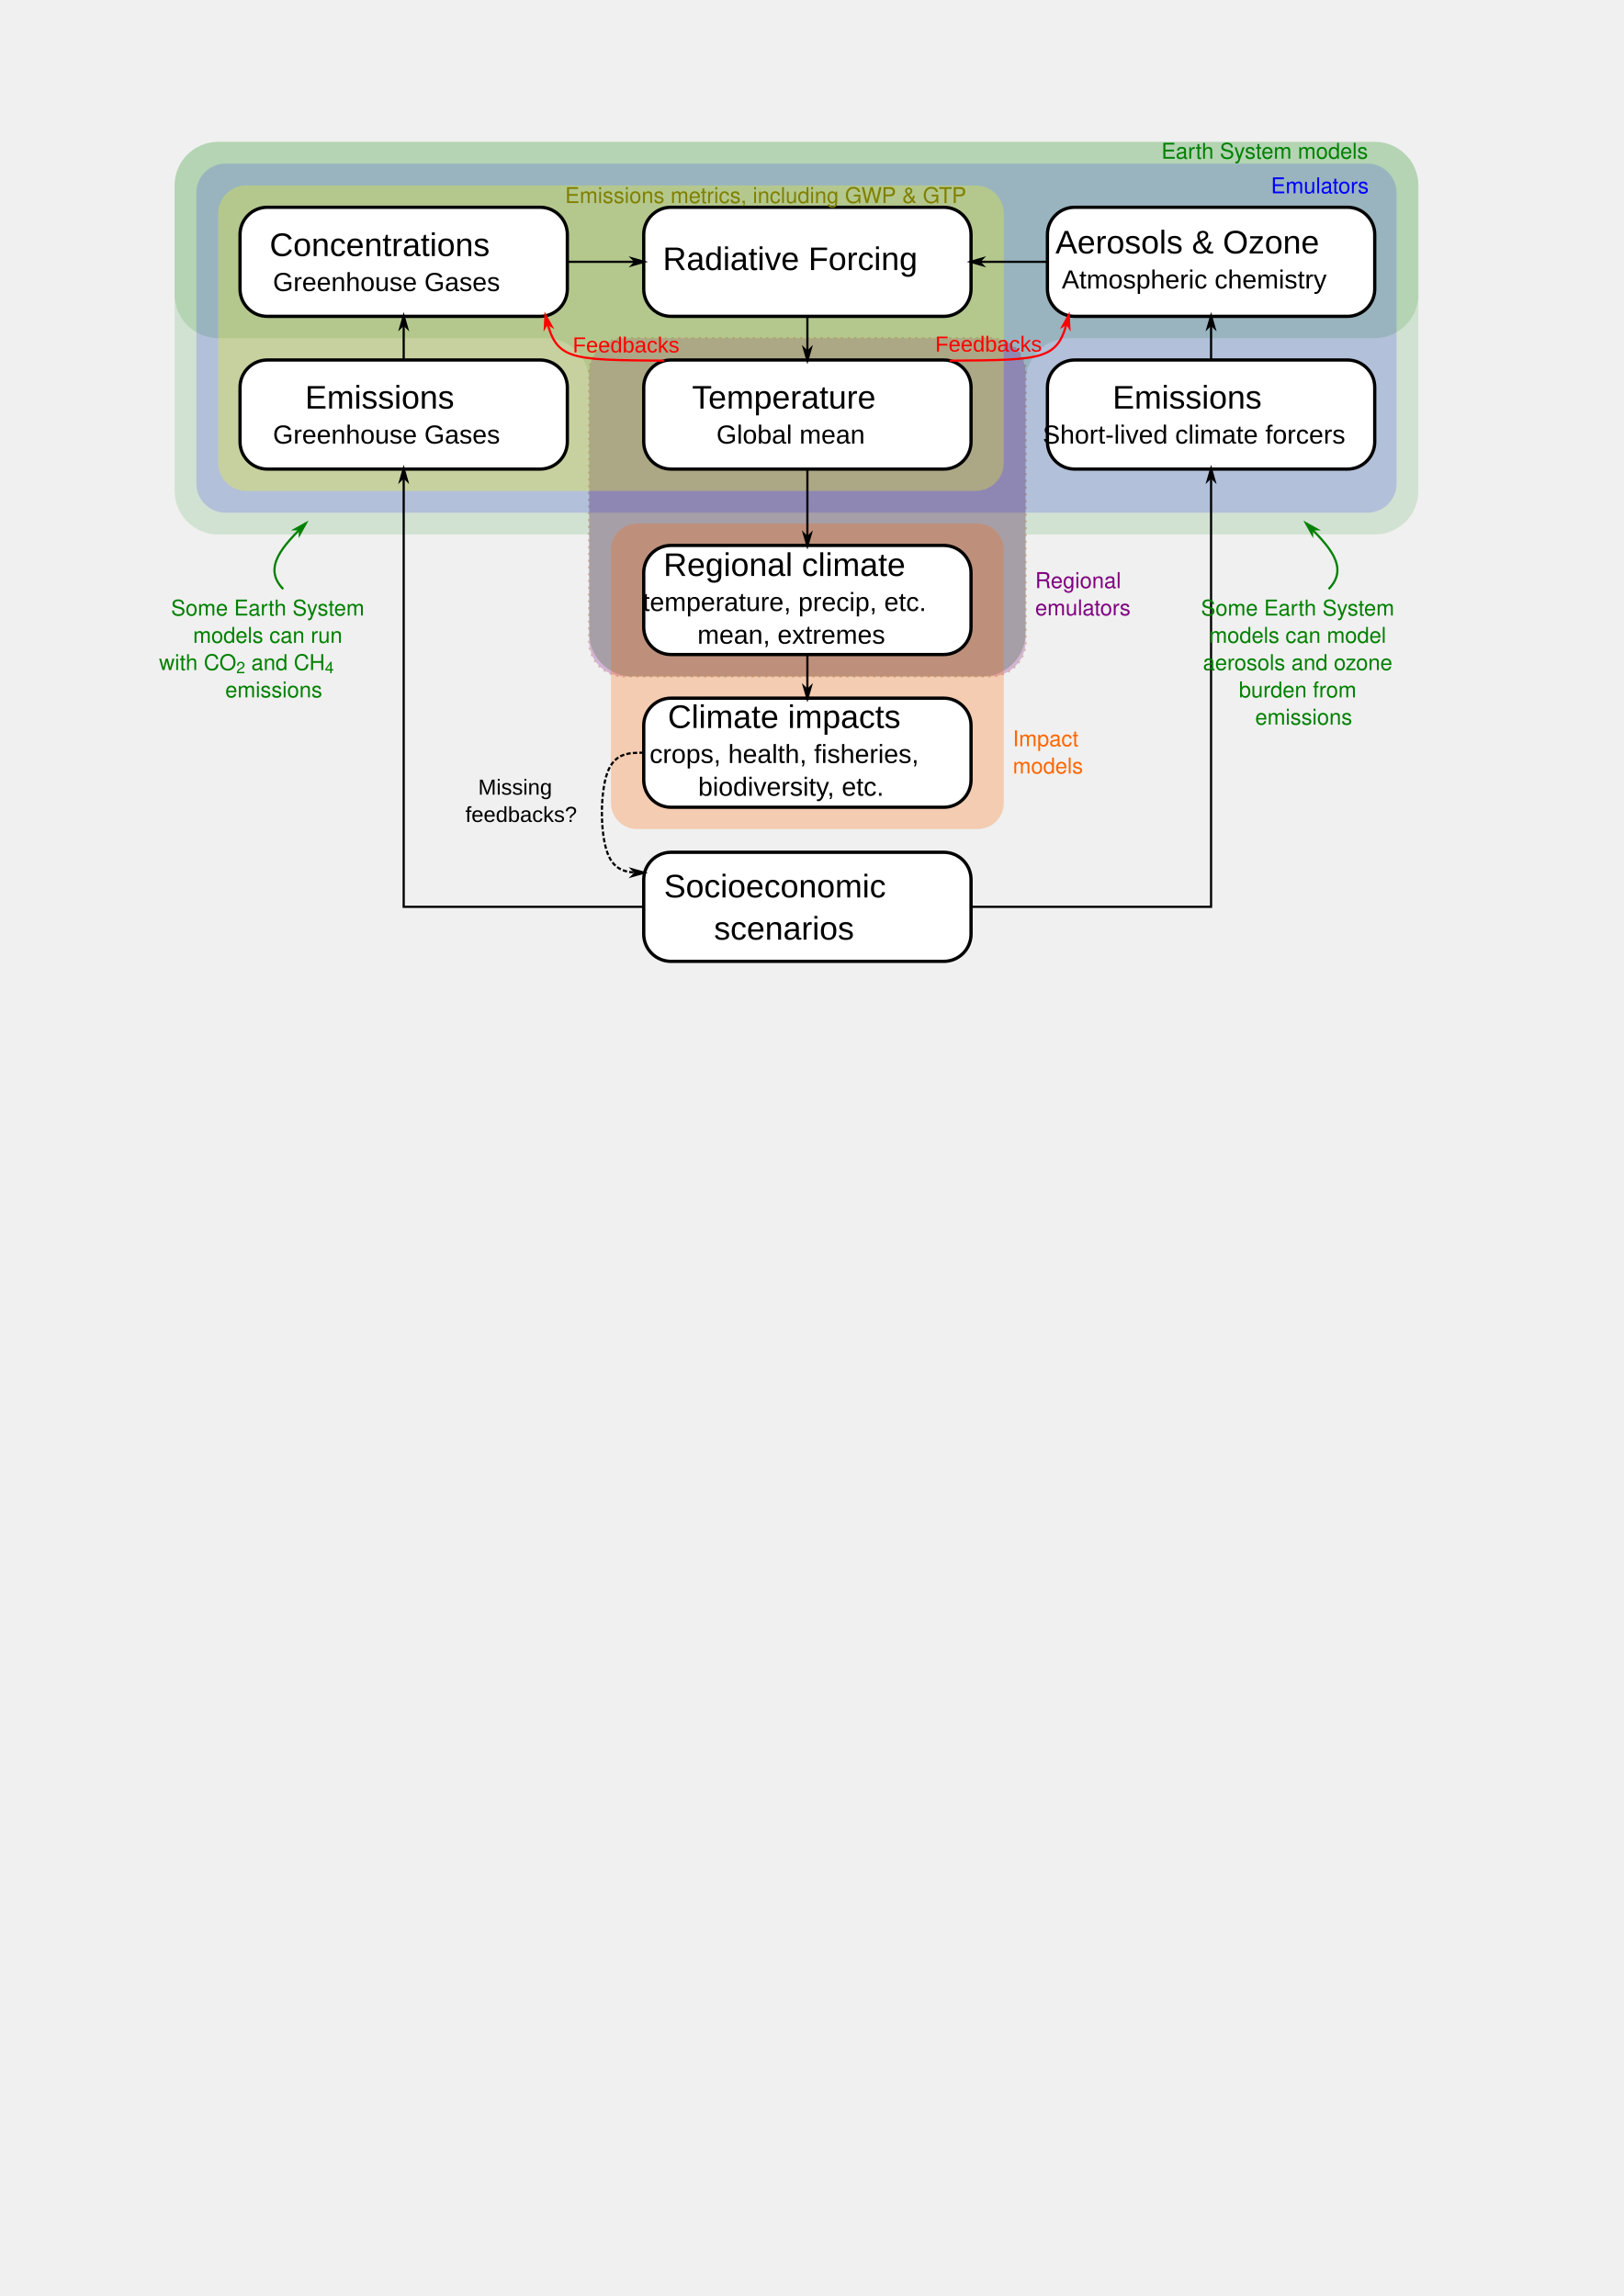
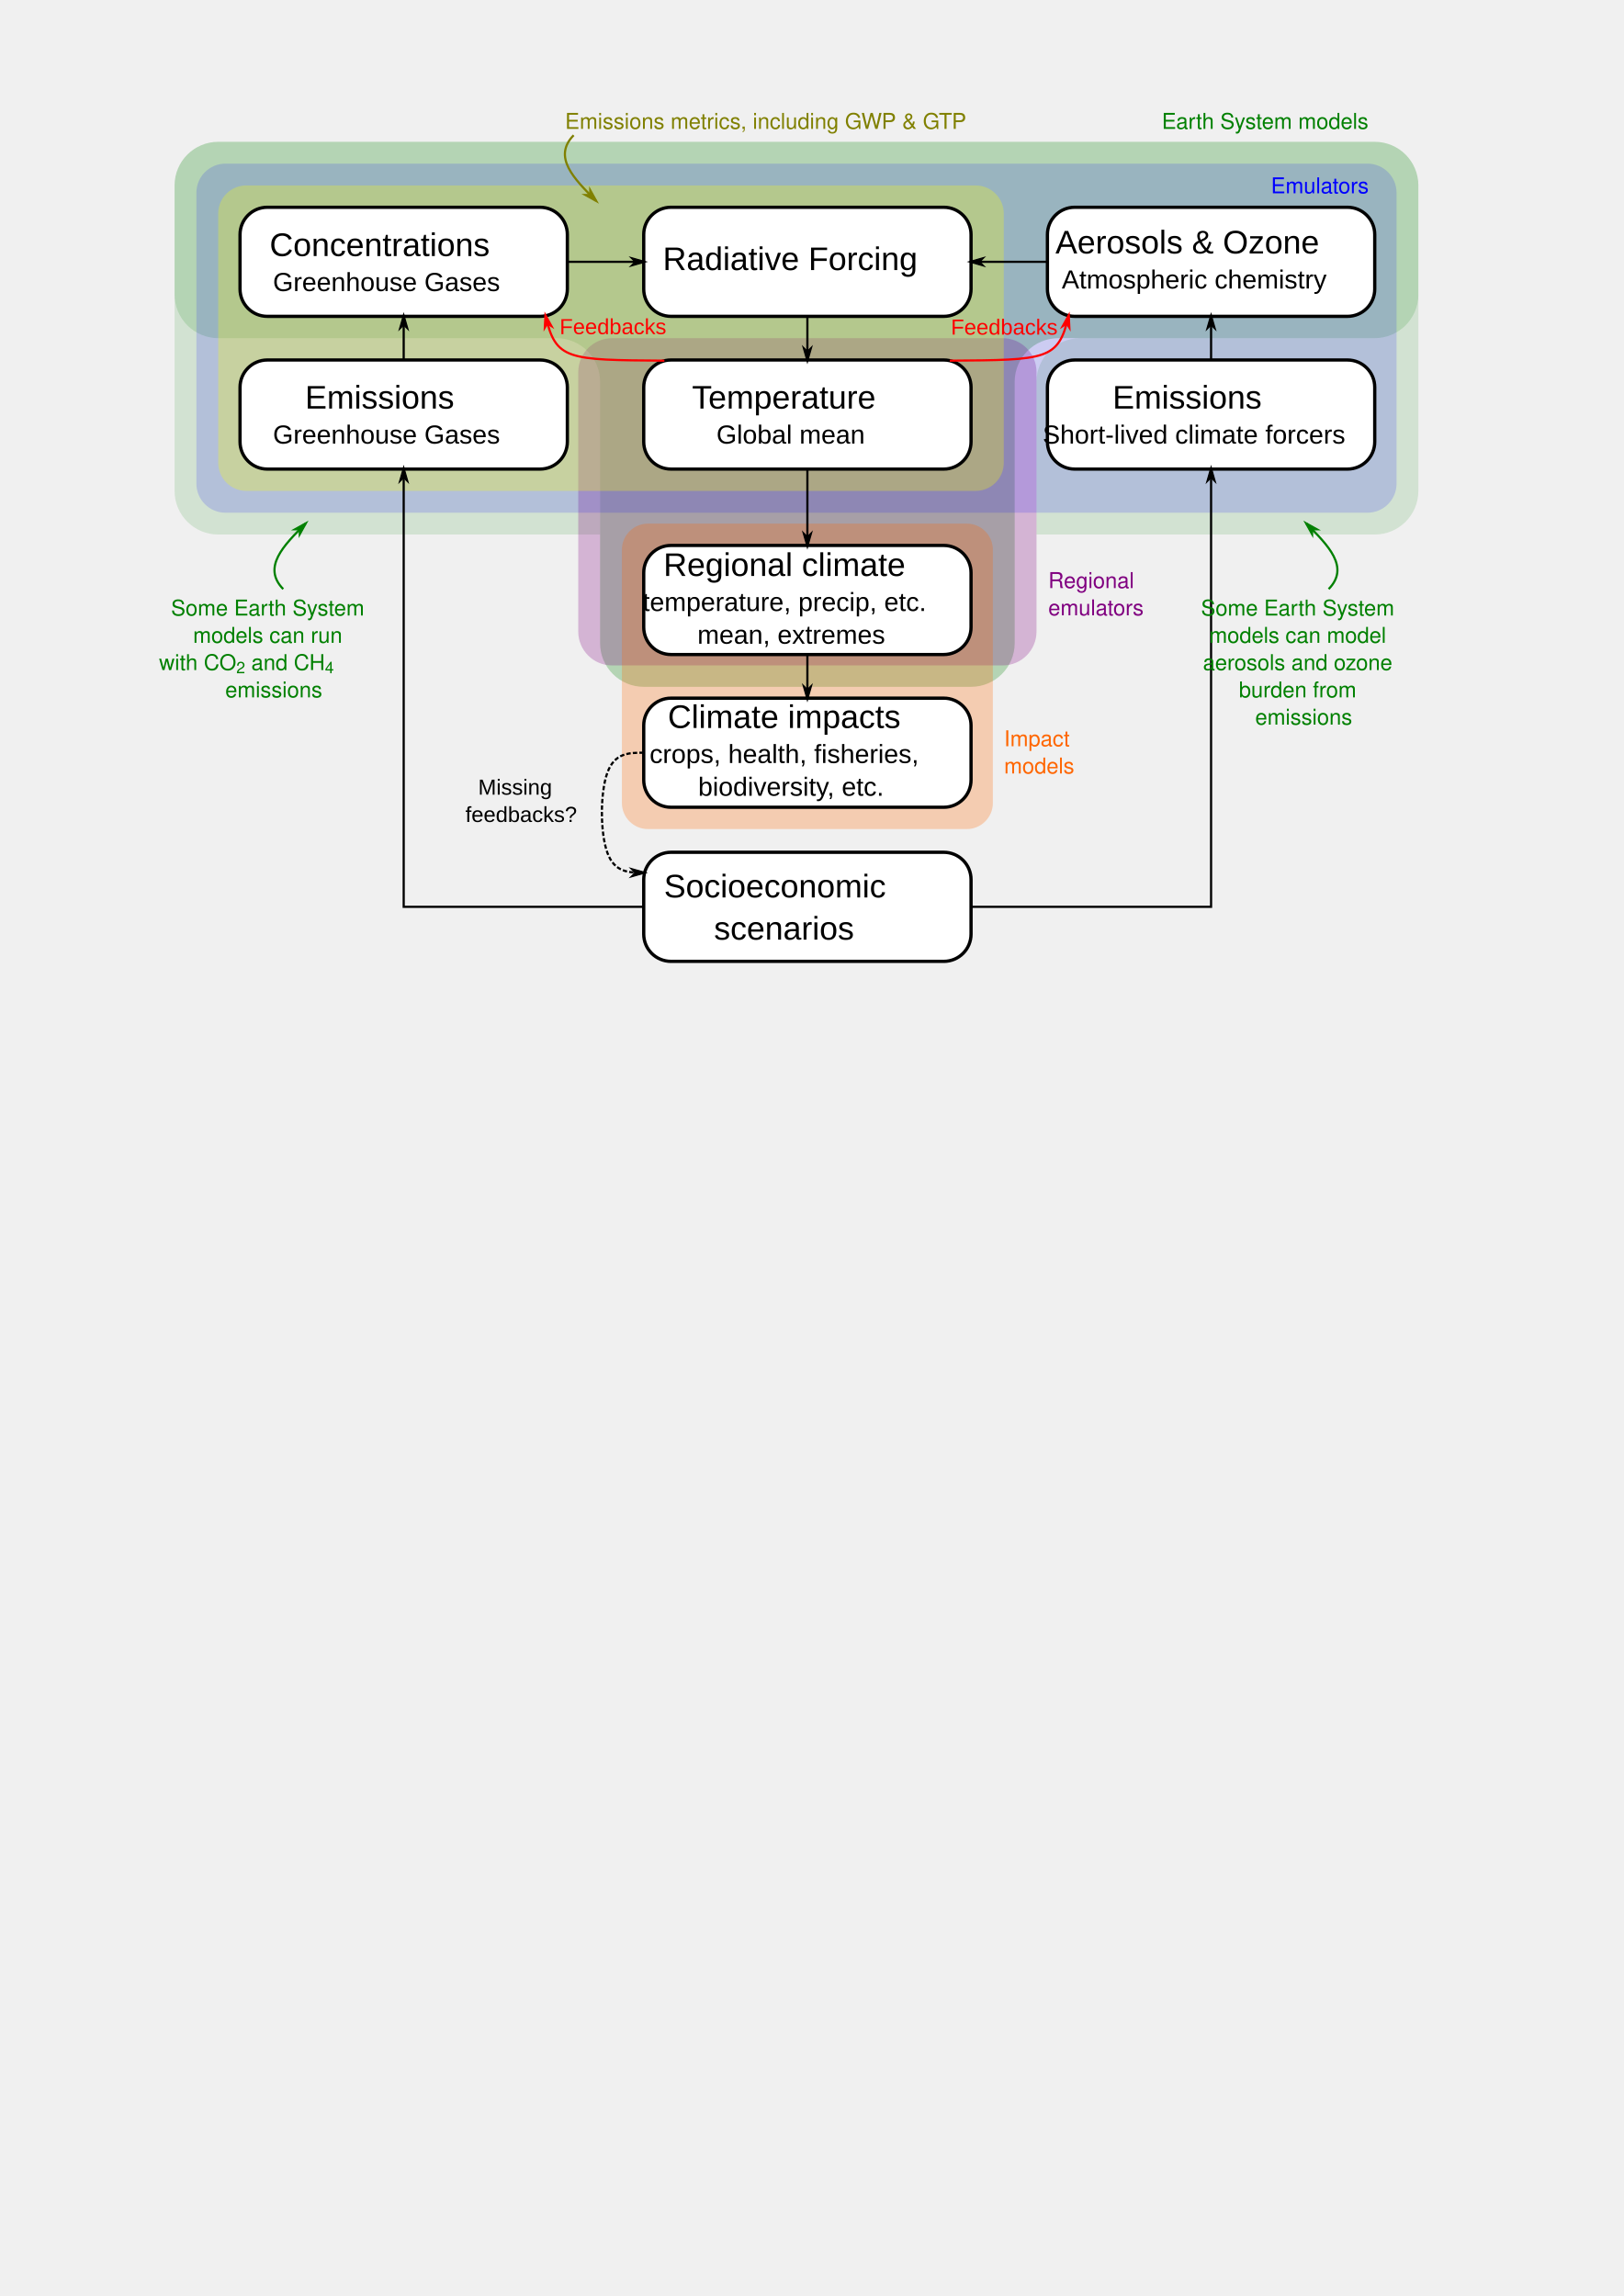
<svg xmlns="http://www.w3.org/2000/svg" width="744.094" height="1052.362" id="svg2" version="1.1">
  <defs id="defs4">
    <marker style="overflow:visible;" id="marker31080" refX="0.0" refY="0.0" orient="auto">
      <path transform="scale(0.8) rotate(180) translate(12.5,0)" style="fill-rule:evenodd;fill:context-stroke;stroke:context-stroke;stroke-width:1.0pt;" d="M 0.0,0.0 L 5.0,-5.0 L -12.5,0.0 L 5.0,5.0 L 0.0,0.0 z " id="path31078" />
    </marker>
    <marker style="overflow:visible;" id="Arrow1Lend" refX="0.0" refY="0.0" orient="auto">
      <path transform="scale(0.8) rotate(180) translate(12.5,0)" style="fill-rule:evenodd;fill:context-stroke;stroke:context-stroke;stroke-width:1.0pt;" d="M 0.0,0.0 L 5.0,-5.0 L -12.5,0.0 L 5.0,5.0 L 0.0,0.0 z " id="path30813" />
    </marker>
    <marker orient="auto" refY="0.0" refX="0.0" id="Arrow1Mend" style="overflow:visible;">
      <path id="path3886" d="M 0.0,0.0 L 5.0,-5.0 L -12.5,0.0 L 5.0,5.0 L 0.0,0.0 z " style="fill-rule:evenodd;stroke:#000000;stroke-width:1.0pt;marker-start:none;" transform="scale(0.4) rotate(180) translate(10,0)" />
    </marker>
    <marker orient="auto" refY="0.0" refX="0.0" id="Arrow1Send" style="overflow:visible;">
      <path id="path3892" d="M 0.0,0.0 L 5.0,-5.0 L -12.5,0.0 L 5.0,5.0 L 0.0,0.0 z " style="fill-rule:evenodd;stroke:#000000;stroke-width:1.0pt;marker-start:none;" transform="scale(0.2) rotate(180) translate(6,0)" />
    </marker>
    <marker orient="auto" refY="0" refX="0" id="Arrow1Mend-8" style="overflow:visible">
      <path id="path3886-6" d="M 0,0 5,-5 -12.5,0 5,5 0,0 z" style="fill-rule:evenodd;stroke:#000000;stroke-width:1pt;marker-start:none" transform="matrix(-0.4,0,0,-0.4,-4,0)" />
    </marker>
    <marker orient="auto" refY="0" refX="0" id="Arrow1Mend-4" style="overflow:visible">
      <path id="path3886-9" d="M 0,0 5,-5 -12.5,0 5,5 0,0 z" style="fill-rule:evenodd;stroke:#000000;stroke-width:1pt;marker-start:none" transform="matrix(-0.4,0,0,-0.4,-4,0)" />
    </marker>
    <marker orient="auto" refY="0" refX="0" id="Arrow1Mend-0" style="overflow:visible">
      <path id="path3886-4" d="M 0,0 5,-5 -12.5,0 5,5 0,0 z" style="fill-rule:evenodd;stroke:#000000;stroke-width:1pt;marker-start:none" transform="matrix(-0.4,0,0,-0.4,-4,0)" />
    </marker>
    <marker orient="auto" refY="0" refX="0" id="Arrow1Mend-2" style="overflow:visible">
      <path id="path3886-8" d="M 0,0 5,-5 -12.5,0 5,5 0,0 z" style="fill-rule:evenodd;stroke:#000000;stroke-width:1pt;marker-start:none" transform="matrix(-0.4,0,0,-0.4,-4,0)" />
    </marker>
    <marker orient="auto" refY="0" refX="0" id="Arrow1Mend-47" style="overflow:visible">
      <path id="path3886-7" d="M 0,0 5,-5 -12.5,0 5,5 0,0 z" style="fill-rule:evenodd;stroke:#000000;stroke-width:1pt;marker-start:none" transform="matrix(-0.4,0,0,-0.4,-4,0)" />
    </marker>
    <marker orient="auto" refY="0" refX="0" id="Arrow1Mend-9" style="overflow:visible">
      <path id="path3886-1" d="M 0,0 5,-5 -12.5,0 5,5 0,0 z" style="fill-rule:evenodd;stroke:#000000;stroke-width:1pt;marker-start:none" transform="matrix(-0.4,0,0,-0.4,-4,0)" />
    </marker>
    <marker orient="auto" refY="0" refX="0" id="Arrow1Mend-25" style="overflow:visible">
      <path id="path3886-86" d="M 0,0 5,-5 -12.5,0 5,5 0,0 z" style="fill-rule:evenodd;stroke:#000000;stroke-width:1pt;marker-start:none" transform="matrix(-0.4,0,0,-0.4,-4,0)" />
    </marker>
    <marker orient="auto" refY="0" refX="0" id="Arrow1Mend-3" style="overflow:visible">
      <path id="path3886-3" d="M 0,0 5,-5 -12.5,0 5,5 0,0 z" style="fill-rule:evenodd;stroke:#000000;stroke-width:1pt;marker-start:none" transform="matrix(-0.4,0,0,-0.4,-4,0)" />
    </marker>
    <marker orient="auto" refY="0" refX="0" id="Arrow1Mend-6" style="overflow:visible">
      <path id="path3886-2" d="M 0,0 5,-5 -12.5,0 5,5 0,0 z" style="fill-rule:evenodd;stroke:#000000;stroke-width:1pt;marker-start:none" transform="matrix(-0.4,0,0,-0.4,-4,0)" />
    </marker>
    <marker orient="auto" refY="0.0" refX="0.0" style="overflow:visible;" id="Arrow1Mend5739">
      <path id="path52276" d="M 0.0,0.0 L 5.0,-5.0 L -12.5,0.0 L 5.0,5.0 L 0.0,0.0 z " style="fill-rule:evenodd;stroke:#800000;stroke-width:1.0pt;marker-start:none;fill:#ffffff" transform="scale(0.4) rotate(180) translate(10,0)" />
    </marker>
    <marker orient="auto" refY="0.0" refX="0.0" style="overflow:visible;" id="Arrow1Mend6568">
      <path id="path52279" d="M 0.0,0.0 L 5.0,-5.0 L -12.5,0.0 L 5.0,5.0 L 0.0,0.0 z " style="fill-rule:evenodd;stroke:#800000;stroke-width:1.0pt;marker-start:none;fill:#ffffff" transform="scale(0.4) rotate(180) translate(10,0)" />
    </marker>
    <marker orient="auto" refY="0.0" refX="0.0" style="overflow:visible;" id="Arrow1Mend65689914">
      <path id="path52715" d="M 0.0,0.0 L 5.0,-5.0 L -12.5,0.0 L 5.0,5.0 L 0.0,0.0 z " style="fill-rule:evenodd;stroke:#ff0000;stroke-width:1.0pt;marker-start:none;fill:#ffffff" transform="scale(0.4) rotate(180) translate(10,0)" />
    </marker>
    <marker orient="auto" refY="0.0" refX="0.0" style="overflow:visible;" id="Arrow1Mend57392504">
      <path id="path52718" d="M 0.0,0.0 L 5.0,-5.0 L -12.5,0.0 L 5.0,5.0 L 0.0,0.0 z " style="fill-rule:evenodd;stroke:#ff0000;stroke-width:1.0pt;marker-start:none;fill:#ffffff" transform="scale(0.4) rotate(180) translate(10,0)" />
    </marker>
    <marker orient="auto" refY="0.0" refX="0.0" style="overflow:visible;" id="Arrow1Mend656899147499">
      <path id="path66542" d="M 0.0,0.0 L 5.0,-5.0 L -12.5,0.0 L 5.0,5.0 L 0.0,0.0 z " style="fill-rule:evenodd;stroke:#ff0000;stroke-width:1.0pt;marker-start:none;fill:#ff0000" transform="scale(0.4) rotate(180) translate(10,0)" />
    </marker>
    <marker orient="auto" refY="0.0" refX="0.0" style="overflow:visible;" id="Arrow1Mend573925048667">
      <path id="path66852" d="M 0.0,0.0 L 5.0,-5.0 L -12.5,0.0 L 5.0,5.0 L 0.0,0.0 z " style="fill-rule:evenodd;stroke:#ff0000;stroke-width:1.0pt;marker-start:none;fill:#ff0000" transform="scale(0.4) rotate(180) translate(10,0)" />
    </marker>
    <marker orient="auto" refY="0.0" refX="0.0" style="overflow:visible;" id="Arrow1Mend6473">
      <path id="path19866" d="M 0.0,0.0 L 5.0,-5.0 L -12.5,0.0 L 5.0,5.0 L 0.0,0.0 z " style="fill-rule:evenodd;stroke:#ff0000;stroke-width:1.0pt;marker-start:none;fill:#008000" transform="scale(0.4) rotate(180) translate(10,0)" />
    </marker>
    <marker orient="auto" refY="0.0" refX="0.0" style="overflow:visible;" id="Arrow1Mend64739855">
      <path id="path20338" d="M 0.0,0.0 L 5.0,-5.0 L -12.5,0.0 L 5.0,5.0 L 0.0,0.0 z " style="fill-rule:evenodd;stroke:#008000;stroke-width:1.0pt;marker-start:none;fill:#008000" transform="scale(0.4) rotate(180) translate(10,0)" />
    </marker>
    <marker orient="auto" refY="0" refX="0" style="overflow:visible" id="Arrow1Mend656899147499-7">
      <path id="path66542-4" d="M 0,0 5,-5 -12.5,0 5,5 Z" style="fill:#ff0000;fill-rule:evenodd;stroke:#ff0000;stroke-width:1pt;marker-start:none" transform="matrix(-0.4,0,0,-0.4,-4,0)" />
    </marker>
    <marker orient="auto" refY="0" refX="0" style="overflow:visible" id="Arrow1Mend656899147499-7-7">
      <path id="path66542-4-2" d="M 0,0 5,-5 -12.5,0 5,5 Z" style="fill:#ff0000;fill-rule:evenodd;stroke:#ff0000;stroke-width:1pt;marker-start:none" transform="matrix(-0.4,0,0,-0.4,-4,0)" />
    </marker>
    <marker orient="auto" refY="0" refX="0" style="overflow:visible" id="Arrow1Mend656899147499-7-1">
      <path id="path66542-4-6" d="M 0,0 5,-5 -12.5,0 5,5 Z" style="fill:#ff0000;fill-rule:evenodd;stroke:#ff0000;stroke-width:1pt;marker-start:none" transform="matrix(-0.4,0,0,-0.4,-4,0)" />
    </marker>
    <marker orient="auto" refY="0" refX="0" style="overflow:visible" id="Arrow1Mend656899147499-8">
      <path id="path66542-3" d="M 0,0 5,-5 -12.5,0 5,5 Z" style="fill:#ff0000;fill-rule:evenodd;stroke:#ff0000;stroke-width:1pt;marker-start:none" transform="matrix(-0.4,0,0,-0.4,-4,0)" />
    </marker>
    <marker orient="auto" refY="0" refX="0" style="overflow:visible" id="Arrow1Mend64739855-1">
      <path id="path20338-7" d="M 0,0 5,-5 -12.5,0 5,5 Z" style="fill:#008000;fill-rule:evenodd;stroke:#008000;stroke-width:1pt;marker-start:none" transform="matrix(-0.4,0,0,-0.4,-4,0)" />
    </marker>
+     <marker orient="auto" refY="0" refX="0" style="overflow:visible" id="Arrow1Mend64739855-8">
+       <path id="path20338-4" d="M 0,0 5,-5 -12.5,0 5,5 Z" style="fill:#008000;fill-rule:evenodd;stroke:#008000;stroke-width:1pt;marker-start:none" transform="matrix(-0.4,0,0,-0.4,-4,0)" />
+     </marker>
  </defs>
  <g id="layer1">
-     <path style="opacity:0.125;fill:#008000;fill-opacity:1;stroke:none;stroke-width:1.024px;stroke-linecap:butt;stroke-linejoin:miter;stroke-opacity:1" d="m 470,245 v -70 a 20,20 135 0 1 20,-20 h 140 a 20,20 135 0 0 20,-20 v 90 a 20,20 135 0 1 -20,20 z" id="path3345-6" />
-     <path style="fill:#008000;stroke:none;stroke-width:1.024px;stroke-linecap:butt;stroke-linejoin:miter;stroke-opacity:1;fill-opacity:1;opacity:0.125" d="M 270,245 V 175 A 20,20 45 0 0 250,155 H 100 A 20,20 45 0 1 80,135 v 90 a 20,20 45 0 0 20,20 z" id="path3345" />
-     <path style="opacity:0.25;fill:#008000;stroke:none;stroke-width:1.032px;stroke-linecap:butt;stroke-linejoin:miter;stroke-opacity:1" d="m 100,65 h 530 a 20,20 45 0 1 20,20 v 50 a 20,20 135 0 1 -20,20 H 490 a 20,20 135 0 0 -20,20 v 115.106 a 20,20 135 0 1 -20,20 l -160,0 a 20,20 45 0 1 -20,-20 V 175 A 20,20 45 0 0 250,155 H 100 A 20,20 45 0 1 80,135 V 85 a 20,20 135 0 1 20,-20 z" id="path4806" />
-     <rect style="opacity:0.25;fill:#800080;stroke:#800000;stroke-width:1.034;stroke-dasharray:1.034, 2.068" id="rect49499" width="200" height="155" x="270" y="155" ry="16.034" />
-     <rect style="opacity:0.263;fill:#ff6600;stroke:none;stroke-width:1.5;stroke-miterlimit:4;stroke-dasharray:none" id="rect4771" width="180" height="140" x="280" y="240" ry="11.957" />
+     <path style="opacity:0.125;fill:#008000;fill-opacity:1;stroke:none;stroke-width:1.024px;stroke-linecap:butt;stroke-linejoin:miter;stroke-opacity:1" d="m 475,245 v -70 a 20,20 135 0 1 20,-20 h 135 a 20,20 135 0 0 20,-20 v 90 a 20,20 135 0 1 -20,20 z" id="path3345-6" />
+     <path style="opacity:0.125;fill:#008000;fill-opacity:1;stroke:none;stroke-width:1.024px;stroke-linecap:butt;stroke-linejoin:miter;stroke-opacity:1" d="m 275,245 v -70 a 20,20 45 0 0 -20,-20 H 100 A 20,20 45 0 1 80,135 v 90 A 20,20 45 0 0 100,245 Z" id="path3345" />
+     <path style="opacity:0.25;fill:#008000;stroke:none;stroke-width:1.032px;stroke-linecap:butt;stroke-linejoin:miter;stroke-opacity:1" d="m 100,65 h 530 a 20,20 45 0 1 20,20 V 135 a 20,20 135 0 1 -20,20 H 485 a 20,20 135 0 0 -20,20 v 119.797 a 20,20 135 0 1 -20,20 H 295 a 20,20 45 0 1 -20,-20 V 175 A 20,20 45 0 0 255,155 H 100 A 20,20 45 0 1 80,135 V 85 a 20,20 135 0 1 20,-20 z" id="path4806" />
+     <rect style="opacity:0.25;fill:#800080;stroke:none;stroke-width:1.034;stroke-dasharray:1.034, 2.068" id="rect49499" width="210" height="150" x="265" y="155" ry="15.517" />
+     <rect style="opacity:0.263;fill:#ff6600;stroke:none;stroke-width:1.5;stroke-miterlimit:4;stroke-dasharray:none" id="rect4771" width="170" height="140" x="285" y="240" ry="11.957" />
    <rect style="opacity:0.152;fill:#0000ff;stroke:none;stroke-width:1.549;stroke-miterlimit:4;stroke-dasharray:none" id="rect4761" width="550" height="160" x="90" y="75" ry="13.333" />
    <rect style="opacity:0.263;fill:#ffff00;stroke:none;stroke-width:1.557;stroke-miterlimit:4;stroke-dasharray:none" id="rect4767" width="360" height="140" x="100" y="85" ry="12.876" />
    <rect style="fill:#ffffff;stroke:#000000;stroke-width:1.5;stroke-miterlimit:4;stroke-dasharray:none" id="rect2816" width="150" height="50" x="110" y="165" ry="12.5" />
    <rect style="fill:#ffffff;stroke:#000000;stroke-width:1.5;stroke-miterlimit:4;stroke-dasharray:none" id="rect2816-9" width="150" height="50" x="295" y="390.638" ry="12.5" />
    <text xml:space="preserve" style="font-style:normal;font-weight:normal;line-height:0%;font-family:sans-serif;text-align:center;letter-spacing:0px;word-spacing:0px;text-anchor:middle;fill:#000000;fill-opacity:1;stroke:none" x="184.912" y="187.272" id="text2820">
      <tspan id="tspan2822" x="184.912" y="187.272" style="font-size:15px;line-height:1.25;font-family:Arial;-inkscape-font-specification:Arial">Emissions</tspan>
      <tspan x="184.912" y="203.319" id="tspan2824" style="font-size:12px;line-height:1.25;font-family:Arial;-inkscape-font-specification:Arial">Greenhouse Gases</tspan>
    </text>
    <rect style="fill:#ffffff;stroke:#000000;stroke-width:1.5;stroke-miterlimit:4;stroke-dasharray:none" id="rect2816-4" width="150" height="50" x="480" y="165" ry="12.5" />
    <text xml:space="preserve" style="font-style:normal;font-weight:normal;line-height:0%;font-family:sans-serif;text-align:center;letter-spacing:0px;word-spacing:0px;text-anchor:middle;fill:#000000;fill-opacity:1;stroke:none" x="554.962" y="187.272" id="text2820-3">
      <tspan id="tspan2822-3" x="554.962" y="187.272" style="font-size:15px;line-height:1.25;font-family:Arial;-inkscape-font-specification:Arial">Emissions</tspan>
      <tspan x="554.962" y="203.319" id="tspan2824-1" style="font-size:12px;line-height:1.25;font-family:Arial;-inkscape-font-specification:Arial">Short-lived climate forcers</tspan>
    </text>
    <rect style="fill:#ffffff;stroke:#000000;stroke-width:1.5;stroke-miterlimit:4;stroke-dasharray:none" id="rect2816-3" width="150" height="50" x="110" y="95" ry="12.5" />
    <text xml:space="preserve" style="font-style:normal;font-weight:normal;line-height:0%;font-family:sans-serif;text-align:center;letter-spacing:0px;word-spacing:0px;text-anchor:middle;fill:#000000;fill-opacity:1;stroke:none" x="184.912" y="117.363" id="text2820-9">
      <tspan id="tspan2822-1" x="184.912" y="117.363" style="font-size:15px;line-height:1.25;font-family:Arial;-inkscape-font-specification:Arial">Concentrations</tspan>
      <tspan x="184.912" y="133.411" id="tspan2824-0" style="font-size:12px;line-height:1.25;font-family:Arial;-inkscape-font-specification:Arial">Greenhouse Gases</tspan>
    </text>
    <rect style="fill:#ffffff;stroke:#000000;stroke-width:1.5;stroke-miterlimit:4;stroke-dasharray:none" id="rect2816-3-4" width="150" height="50" x="295" y="95" ry="12.5" />
    <text xml:space="preserve" style="font-style:normal;font-weight:normal;line-height:0%;font-family:sans-serif;text-align:center;letter-spacing:0px;word-spacing:0px;text-anchor:middle;fill:#000000;fill-opacity:1;stroke:none" x="369.916" y="123.79" id="text2820-9-9">
      <tspan x="369.916" y="123.79" id="tspan2824-0-7" style="font-size:15px;line-height:1.25;font-family:Arial;-inkscape-font-specification:Arial">Radiative Forcing</tspan>
    </text>
    <rect style="fill:#ffffff;stroke:#000000;stroke-width:1.5;stroke-miterlimit:4;stroke-dasharray:none" id="rect2816-3-4-9" width="150" height="50" x="295" y="165" ry="12.5" />
    <text xml:space="preserve" style="font-style:normal;font-weight:normal;line-height:0%;font-family:sans-serif;text-align:center;letter-spacing:0px;word-spacing:0px;text-anchor:middle;fill:#000000;fill-opacity:1;stroke:none" x="370.139" y="187.272" id="text2820-9-4">
      <tspan id="tspan2822-1-1" x="370.139" y="187.272" style="font-size:15px;line-height:1.25;font-family:Arial;-inkscape-font-specification:Arial">Temperature</tspan>
      <tspan x="370.139" y="203.319" id="tspan2824-0-5" style="font-size:12px;line-height:1.25;font-family:Arial;-inkscape-font-specification:Arial">Global mean</tspan>
    </text>
    <rect style="fill:#ffffff;stroke:#000000;stroke-width:1.5;stroke-miterlimit:4;stroke-dasharray:none" id="rect2816-3-4-9-4" width="150" height="50" x="295" y="250" ry="12.5" />
    <text xml:space="preserve" style="font-style:normal;font-weight:normal;line-height:0%;font-family:sans-serif;text-align:center;letter-spacing:0px;word-spacing:0px;text-anchor:middle;fill:#000000;fill-opacity:1;stroke:none" x="370.413" y="263.995" id="text2820-9-4-0">
      <tspan id="tspan2822-1-1-9" x="370.413" y="263.995" style="font-size:15px;line-height:1.25;font-family:Arial;-inkscape-font-specification:Arial">Regional climate</tspan>
      <tspan x="370.413" y="280.043" id="tspan2824-0-5-3" style="font-size:12px;line-height:1.25;font-family:Arial;-inkscape-font-specification:Arial">temperature, precip, etc.</tspan>
      <tspan x="370.413" y="295.043" style="font-size:12px;line-height:1.25;font-family:Arial;-inkscape-font-specification:Arial" id="tspan3024">mean, extremes</tspan>
    </text>
    <rect style="fill:#ffffff;stroke:#000000;stroke-width:1.5;stroke-miterlimit:4;stroke-dasharray:none" id="rect2816-3-4-9-4-7" width="150" height="50" x="295" y="320" ry="12.5" />
    <text xml:space="preserve" style="font-style:normal;font-weight:normal;line-height:0%;font-family:sans-serif;text-align:center;letter-spacing:0px;word-spacing:0px;text-anchor:middle;fill:#000000;fill-opacity:1;stroke:none" x="370.296" y="333.674" id="text2820-9-4-0-7">
      <tspan id="tspan2822-1-1-9-4" x="370.296" y="333.674" style="font-size:15px;line-height:1.25;font-family:Arial;-inkscape-font-specification:Arial">Climate impacts</tspan>
      <tspan x="370.296" y="349.721" style="font-size:12px;line-height:1.25;font-family:Arial;-inkscape-font-specification:Arial" id="tspan3024-0">crops, health, fisheries,</tspan>
      <tspan x="370.296" y="364.721" style="font-size:12px;line-height:1.25;font-family:Arial;-inkscape-font-specification:Arial" id="tspan3062">biodiversity, etc.</tspan>
    </text>
    <rect style="fill:#ffffff;stroke:#000000;stroke-width:1.5;stroke-miterlimit:4;stroke-dasharray:none" id="rect2816-4-9" width="150" height="50" x="480" y="95" ry="12.5" />
    <text xml:space="preserve" style="font-style:normal;font-weight:normal;line-height:0%;font-family:sans-serif;text-align:center;letter-spacing:0px;word-spacing:0px;text-anchor:middle;fill:#000000;fill-opacity:1;stroke:none" x="555.062" y="116.177" id="text2820-3-8">
      <tspan id="tspan2822-3-0" x="555.062" y="116.177" style="font-size:15px;line-height:1.25;font-family:Arial;-inkscape-font-specification:Arial">Aerosols &amp; Ozone</tspan>
      <tspan x="555.062" y="132.225" id="tspan2824-1-3" style="font-size:12px;line-height:1.25;font-family:Arial;-inkscape-font-specification:Arial">Atmospheric chemistry</tspan>
    </text>
    <text xml:space="preserve" style="font-size:15px;line-height:1.25;font-family:Helvetica;-inkscape-font-specification:Helvetica;text-align:center;text-anchor:middle" x="369.729" y="411.338" id="text7739">
      <tspan x="369.729" y="411.338" id="tspan7741" style="font-style:normal;font-variant:normal;font-weight:normal;font-stretch:normal;font-size:15px;font-family:Arial;-inkscape-font-specification:Arial;text-align:center;text-anchor:middle">Socioeconomic</tspan>
      <tspan x="369.729" y="430.681" style="font-style:normal;font-variant:normal;font-weight:normal;font-stretch:normal;font-size:15px;font-family:Arial;-inkscape-font-specification:Arial;text-align:center;text-anchor:middle" id="tspan26359">scenarios</tspan>
    </text>
    <path style="fill:none;fill-rule:evenodd;stroke:#000000;stroke-width:1px;stroke-linecap:butt;stroke-linejoin:miter;stroke-opacity:1;marker-end:url(#Arrow1Mend);paint-order:normal" d="M 185,165 V 145" id="path28561" />
    <path style="fill:none;fill-rule:evenodd;stroke:#000000;stroke-width:1px;stroke-linecap:butt;stroke-linejoin:miter;stroke-opacity:1;marker-end:url(#Arrow1Mend)" d="m 260,120 h 35" id="path28563" />
    <path style="fill:none;fill-rule:evenodd;stroke:#000000;stroke-width:1px;stroke-linecap:butt;stroke-linejoin:miter;stroke-opacity:1;marker-end:url(#Arrow1Mend)" d="m 370,145 v 20" id="path28565" />
    <path style="fill:none;fill-rule:evenodd;stroke:#000000;stroke-width:1px;stroke-linecap:butt;stroke-linejoin:miter;stroke-opacity:1;marker-end:url(#Arrow1Mend)" d="M 555,165 V 145" id="path28569" />
    <path style="fill:none;fill-rule:evenodd;stroke:#000000;stroke-width:1px;stroke-linecap:butt;stroke-linejoin:miter;stroke-opacity:1;marker-end:url(#Arrow1Mend)" d="M 480,120 H 445" id="path28571" />
    <path style="fill:none;fill-rule:evenodd;stroke:#ff0000;stroke-width:1px;stroke-linecap:butt;stroke-linejoin:miter;stroke-opacity:1;marker-end:url(#Arrow1Mend656899147499)" d="M 435.266,165.305 C 480,165 485,165 489.734,144.695" id="path28573" />
    <path style="fill:none;fill-rule:evenodd;stroke:#000000;stroke-width:1px;stroke-linecap:butt;stroke-linejoin:miter;stroke-opacity:1;marker-end:url(#Arrow1Mend)" d="m 370,215 v 35" id="path28837" />
    <path style="fill:none;fill-rule:evenodd;stroke:#000000;stroke-width:1px;stroke-linecap:butt;stroke-linejoin:miter;stroke-opacity:1;marker-end:url(#Arrow1Mend)" d="m 370,300 v 20" id="path28839" />
    <path style="fill:none;fill-rule:evenodd;stroke:#000000;stroke-width:1px;stroke-linecap:butt;stroke-linejoin:miter;stroke-opacity:1;marker-end:url(#Arrow1Mend)" d="M 445,415.638 H 555 V 215" id="path28845" />
    <path style="fill:none;fill-rule:evenodd;stroke:#000000;stroke-width:1;stroke-linecap:butt;stroke-linejoin:miter;stroke-miterlimit:4;stroke-dasharray:none;stroke-opacity:1;marker-end:url(#Arrow1Mend)" d="M 295,415.638 H 185 V 215" id="path30303" />
-     <text xml:space="preserve" style="font-size:10px;line-height:1.25;font-family:Helvetica;-inkscape-font-specification:Helvetica" x="532.223" y="72.732" id="text33158">
-       <tspan id="tspan33156" x="532.223" y="72.732" style="font-size:10px;fill:#008000">Earth System models</tspan>
+     <text xml:space="preserve" style="font-size:10px;line-height:1.25;font-family:Helvetica;-inkscape-font-specification:Helvetica" x="532.41" y="59.059" id="text33158">
+       <tspan id="tspan33156" x="532.41" y="59.059" style="font-size:10px;fill:#008000">Earth System models</tspan>
    </text>
    <text xml:space="preserve" style="font-size:10px;line-height:1.25;font-family:Helvetica;-inkscape-font-specification:Helvetica;fill:#0000ff" x="582.43" y="88.598" id="text38688">
      <tspan id="tspan38686" x="582.43" y="88.598" style="font-size:10px">Emulators</tspan>
    </text>
-     <text xml:space="preserve" style="font-size:10px;line-height:1.25;font-family:Helvetica;-inkscape-font-specification:Helvetica;fill:#808000" x="258.937" y="93.059" id="text41272">
-       <tspan id="tspan41270" x="258.937" y="93.059" style="font-size:10px">Emissions metrics, including GWP &amp; GTP</tspan>
-     </text>
-     <text xml:space="preserve" style="font-size:10px;line-height:1.25;font-family:Helvetica;-inkscape-font-specification:Helvetica;fill:#800080" x="474.387" y="269.534" id="text44516">
-       <tspan id="tspan44514" x="474.387" y="269.534" style="font-size:10px">Regional</tspan>
-       <tspan x="474.387" y="282.034" id="tspan47770" style="font-size:10px">emulators</tspan>
-     </text>
-     <text xml:space="preserve" style="font-size:10px;line-height:1.25;font-family:Helvetica;-inkscape-font-specification:Helvetica;fill:#ff6600" x="464.131" y="342.019" id="text49730">
-       <tspan id="tspan49728" x="464.131" y="342.019" dy="0" style="font-size:10px">Impact</tspan>
-       <tspan x="464.131" y="354.519" id="tspan51526" style="font-size:10px">models</tspan>
+     <text xml:space="preserve" style="font-size:10px;line-height:1.25;font-family:Helvetica;-inkscape-font-specification:Helvetica;fill:#808000" x="258.937" y="59.059" id="text41272">
+       <tspan id="tspan41270" x="258.937" y="59.059" style="font-size:10px">Emissions metrics, including GWP &amp; GTP</tspan>
+     </text>
+     <text xml:space="preserve" style="font-size:10px;line-height:1.25;font-family:Helvetica;-inkscape-font-specification:Helvetica;fill:#800080" x="480.382" y="269.534" id="text44516">
+       <tspan id="tspan44514" x="480.382" y="269.534" style="font-size:10px">Regional</tspan>
+       <tspan x="480.382" y="282.034" id="tspan47770" style="font-size:10px">emulators</tspan>
+     </text>
+     <text xml:space="preserve" style="font-size:10px;line-height:1.25;font-family:Helvetica;-inkscape-font-specification:Helvetica;fill:#ff6600" x="460.131" y="342.019" id="text49730">
+       <tspan id="tspan49728" x="460.131" y="342.019" dy="0" style="font-size:10px">Impact</tspan>
+       <tspan x="460.131" y="354.519" id="tspan51526" style="font-size:10px">models</tspan>
    </text>
    <text xml:space="preserve" style="font-size:10px;line-height:1.25;font-family:Helvetica;-inkscape-font-specification:Helvetica;text-align:center;text-anchor:middle;fill:#008000" x="132.405" y="282.129" id="text12475">
      <tspan id="tspan12473" x="132.405" y="282.129" style="font-size:10px">Some Earth System</tspan>
      <tspan x="132.405" y="294.629" id="tspan13357" style="font-size:10px">models can run</tspan>
      <tspan x="132.405" y="307.129" id="tspan13359" style="font-size:10px">with CO<tspan style="font-size:7.333px;baseline-shift:sub;fill:#008000" id="tspan15643">2</tspan> and CH<tspan style="font-size:7.333px;baseline-shift:sub;fill:#008000" id="tspan17003">4</tspan>
      </tspan>
      <tspan x="132.405" y="319.629" id="tspan13361" style="font-size:10px">emissions</tspan>
    </text>
    <path style="fill:none;stroke:#008000;stroke-width:1px;stroke-linecap:butt;stroke-linejoin:miter;stroke-opacity:1;marker-end:url(#Arrow1Mend64739855)" d="M 129.792,269.999 C 120,260 130,250 140,240" id="path18456" />
    <path style="fill:none;fill-rule:evenodd;stroke:#ff0000;stroke-width:1px;stroke-linecap:butt;stroke-linejoin:miter;stroke-opacity:1;marker-end:url(#Arrow1Mend656899147499-8)" d="M 304.467,165.304 C 259.734,165 254.734,165 250,144.695" id="path28573-7" />
    <text xml:space="preserve" style="font-size:10px;line-height:1.25;font-family:Helvetica;-inkscape-font-specification:Helvetica;text-align:center;text-anchor:middle;fill:#008000" x="604.404" y="282.129" id="text12475-1">
      <tspan id="tspan12473-8" x="604.404" y="282.129" style="font-size:10px">Some Earth System</tspan>
      <tspan x="604.404" y="294.629" id="tspan13361-2" style="font-size:10px">models can model</tspan>
      <tspan x="604.404" y="307.129" style="font-size:10px" id="tspan6074">aerosols and ozone</tspan>
      <tspan x="604.404" y="319.629" style="font-size:10px" id="tspan6076">burden from</tspan>
      <tspan x="604.404" y="332.129" style="font-size:10px" id="tspan6078">emissions</tspan>
    </text>
    <path style="fill:none;stroke:#008000;stroke-width:1px;stroke-linecap:butt;stroke-linejoin:miter;stroke-opacity:1;marker-end:url(#Arrow1Mend64739855-1)" d="M 608.885,269.999 C 618.677,260 608.677,250 598.677,240" id="path18456-6" />
-     <text xml:space="preserve" style="font-style:normal;font-variant:normal;font-weight:normal;font-stretch:normal;font-size:10px;line-height:125%;font-family:Arial;-inkscape-font-specification:'Arial, Normal';text-align:start;letter-spacing:0px;word-spacing:0px;writing-mode:lr-tb;text-anchor:start;fill:#ff0000;fill-opacity:1;stroke:none;stroke-width:1px;stroke-linecap:butt;stroke-linejoin:miter;stroke-opacity:1" x="262.442" y="161.55" id="text6082">
-       <tspan id="tspan6080" x="262.442" y="161.55">Feedbacks</tspan>
-     </text>
-     <text xml:space="preserve" style="font-style:normal;font-variant:normal;font-weight:normal;font-stretch:normal;font-size:10px;line-height:125%;font-family:Arial;-inkscape-font-specification:'Arial, Normal';text-align:start;letter-spacing:0px;word-spacing:0px;writing-mode:lr-tb;text-anchor:start;fill:#ff0000;fill-opacity:1;stroke:none;stroke-width:1px;stroke-linecap:butt;stroke-linejoin:miter;stroke-opacity:1" x="428.569" y="161.158" id="text6082-4">
-       <tspan id="tspan6080-7" x="428.569" y="161.158">Feedbacks</tspan>
+     <text xml:space="preserve" style="font-style:normal;font-variant:normal;font-weight:normal;font-stretch:normal;font-size:10px;line-height:125%;font-family:Arial;-inkscape-font-specification:'Arial, Normal';text-align:start;letter-spacing:0px;word-spacing:0px;writing-mode:lr-tb;text-anchor:start;fill:#ff0000;fill-opacity:1;stroke:none;stroke-width:1px;stroke-linecap:butt;stroke-linejoin:miter;stroke-opacity:1" x="256.446" y="153.156" id="text6082">
+       <tspan id="tspan6080" x="256.446" y="153.156">Feedbacks</tspan>
+     </text>
+     <text xml:space="preserve" style="font-style:normal;font-variant:normal;font-weight:normal;font-stretch:normal;font-size:10px;line-height:125%;font-family:Arial;-inkscape-font-specification:'Arial, Normal';text-align:start;letter-spacing:0px;word-spacing:0px;writing-mode:lr-tb;text-anchor:start;fill:#ff0000;fill-opacity:1;stroke:none;stroke-width:1px;stroke-linecap:butt;stroke-linejoin:miter;stroke-opacity:1" x="435.764" y="153.363" id="text6082-4">
+       <tspan id="tspan6080-7" x="435.764" y="153.363">Feedbacks</tspan>
    </text>
    <path style="fill:none;fill-rule:evenodd;stroke:#000000;stroke-width:1;stroke-linecap:butt;stroke-linejoin:miter;stroke-opacity:1;marker-end:url(#Arrow1Mend);stroke-miterlimit:4;stroke-dasharray:2, 1;stroke-dashoffset:0" d="m 295,345 c -6.666,0 -13.332,0 -16.666,9.167 C 275,363.335 275,381.668 278.334,390.834 281.668,400 288.334,400 295,400" id="path6108" />
    <text xml:space="preserve" style="font-style:normal;font-variant:normal;font-weight:normal;font-stretch:normal;font-size:10px;line-height:125%;font-family:Arial;-inkscape-font-specification:'Arial, Normal';text-align:start;letter-spacing:0px;word-spacing:0px;writing-mode:lr-tb;text-anchor:start;fill:#000000;fill-opacity:1;stroke:none;stroke-width:1px;stroke-linecap:butt;stroke-linejoin:miter;stroke-opacity:1;" x="245.786" y="364.241" id="text6114">
      <tspan id="tspan6112" x="245.786" y="364.241" style="font-size:10px;text-align:center;text-anchor:middle;fill:#000000;">Missing</tspan>
      <tspan x="245.786" y="376.741" id="tspan6116" style="font-size:10px;text-align:center;text-anchor:middle;fill:#000000;">feedbacks?</tspan>
    </text>
+     <g id="path18456-3" style="opacity:1;fill:#808000;stroke:none" transform="matrix(1,0,0,-1,163.0957,91.98561)">
+       <path style="color:#000000;font-style:normal;font-variant:normal;font-weight:normal;font-stretch:normal;font-size:medium;line-height:normal;font-family:sans-serif;font-variant-ligatures:normal;font-variant-position:normal;font-variant-caps:normal;font-variant-numeric:normal;font-variant-alternates:normal;font-variant-east-asian:normal;font-feature-settings:normal;font-variation-settings:normal;text-indent:0;text-align:start;text-decoration:none;text-decoration-line:none;text-decoration-style:solid;text-decoration-color:#000000;letter-spacing:normal;word-spacing:normal;text-transform:none;writing-mode:lr-tb;direction:ltr;text-orientation:mixed;dominant-baseline:auto;baseline-shift:baseline;text-anchor:start;white-space:normal;shape-padding:0;shape-margin:0;inline-size:0;clip-rule:nonzero;display:inline;overflow:visible;visibility:visible;isolation:auto;mix-blend-mode:normal;color-interpolation:sRGB;color-interpolation-filters:linearRGB;solid-color:#000000;solid-opacity:1;vector-effect:none;fill:#808000;fill-opacity:1;fill-rule:nonzero;stroke:none;stroke-linecap:butt;stroke-linejoin:miter;stroke-miterlimit:4;stroke-dasharray:none;stroke-dashoffset:0;stroke-opacity:1;color-rendering:auto;image-rendering:auto;shape-rendering:auto;text-rendering:auto;enable-background:accumulate;stop-color:#000000;stop-opacity:1" d="m 109.646,-0.354 c -5,5 -10.034,10.012 -12.619,15.129 -1.293,2.559 -1.971,5.16 -1.674,7.781 0.297,2.621 1.575,5.233 4.082,7.793 l 0.715,-0.699 c -2.389,-2.44 -3.533,-4.828 -3.803,-7.207 -0.27,-2.379 0.339,-4.777 1.572,-7.219 2.467,-4.883 7.434,-9.871 12.434,-14.871 z" id="path4502" />
+       <g id="g4492" style="fill:#808000;stroke:none">
+         <g id="path4494" style="opacity:1;fill:#808000;stroke:none">
+           <path style="color:#000000;font-style:normal;font-variant:normal;font-weight:normal;font-stretch:normal;font-size:medium;line-height:normal;font-family:sans-serif;font-variant-ligatures:normal;font-variant-position:normal;font-variant-caps:normal;font-variant-numeric:normal;font-variant-alternates:normal;font-variant-east-asian:normal;font-feature-settings:normal;font-variation-settings:normal;text-indent:0;text-align:start;text-decoration:none;text-decoration-line:none;text-decoration-style:solid;text-decoration-color:#000000;letter-spacing:normal;word-spacing:normal;text-transform:none;writing-mode:lr-tb;direction:ltr;text-orientation:mixed;dominant-baseline:auto;baseline-shift:baseline;text-anchor:start;white-space:normal;shape-padding:0;shape-margin:0;inline-size:0;clip-rule:nonzero;display:inline;overflow:visible;visibility:visible;isolation:auto;mix-blend-mode:normal;color-interpolation:sRGB;color-interpolation-filters:linearRGB;solid-color:#000000;solid-opacity:1;vector-effect:none;fill:#808000;fill-opacity:1;fill-rule:evenodd;stroke:none;stroke-width:0.4pt;stroke-linecap:butt;stroke-linejoin:miter;stroke-miterlimit:4;stroke-dasharray:none;stroke-dashoffset:0;stroke-opacity:1;color-rendering:auto;image-rendering:auto;shape-rendering:auto;text-rendering:auto;enable-background:accumulate;stop-color:#000000;stop-opacity:1" d="m 107.172,2.828 v 2.828 l 3.536,-6.364 -6.364,3.536 z" id="path4498" />
+           <path style="color:#000000;font-style:normal;font-variant:normal;font-weight:normal;font-stretch:normal;font-size:medium;line-height:normal;font-family:sans-serif;font-variant-ligatures:normal;font-variant-position:normal;font-variant-caps:normal;font-variant-numeric:normal;font-variant-alternates:normal;font-variant-east-asian:normal;font-feature-settings:normal;font-variation-settings:normal;text-indent:0;text-align:start;text-decoration:none;text-decoration-line:none;text-decoration-style:solid;text-decoration-color:#000000;letter-spacing:normal;word-spacing:normal;text-transform:none;writing-mode:lr-tb;direction:ltr;text-orientation:mixed;dominant-baseline:auto;baseline-shift:baseline;text-anchor:start;white-space:normal;shape-padding:0;shape-margin:0;inline-size:0;clip-rule:nonzero;display:inline;overflow:visible;visibility:visible;isolation:auto;mix-blend-mode:normal;color-interpolation:sRGB;color-interpolation-filters:linearRGB;solid-color:#000000;solid-opacity:1;vector-effect:none;fill:#808000;fill-opacity:1;fill-rule:evenodd;stroke:none;stroke-linecap:butt;stroke-linejoin:miter;stroke-miterlimit:4;stroke-dasharray:none;stroke-dashoffset:0;stroke-opacity:1;color-rendering:auto;image-rendering:auto;shape-rendering:auto;text-rendering:auto;enable-background:accumulate;stop-color:#000000;stop-opacity:1" d="m 111.393,-1.393 -8.078,4.488 h 3.59 v 3.59 z m -1.371,1.371 -2.584,4.648 V 2.562 h -0.266 -1.799 z" id="path4500" />
+         </g>
+       </g>
+     </g>
  </g>
</svg>
